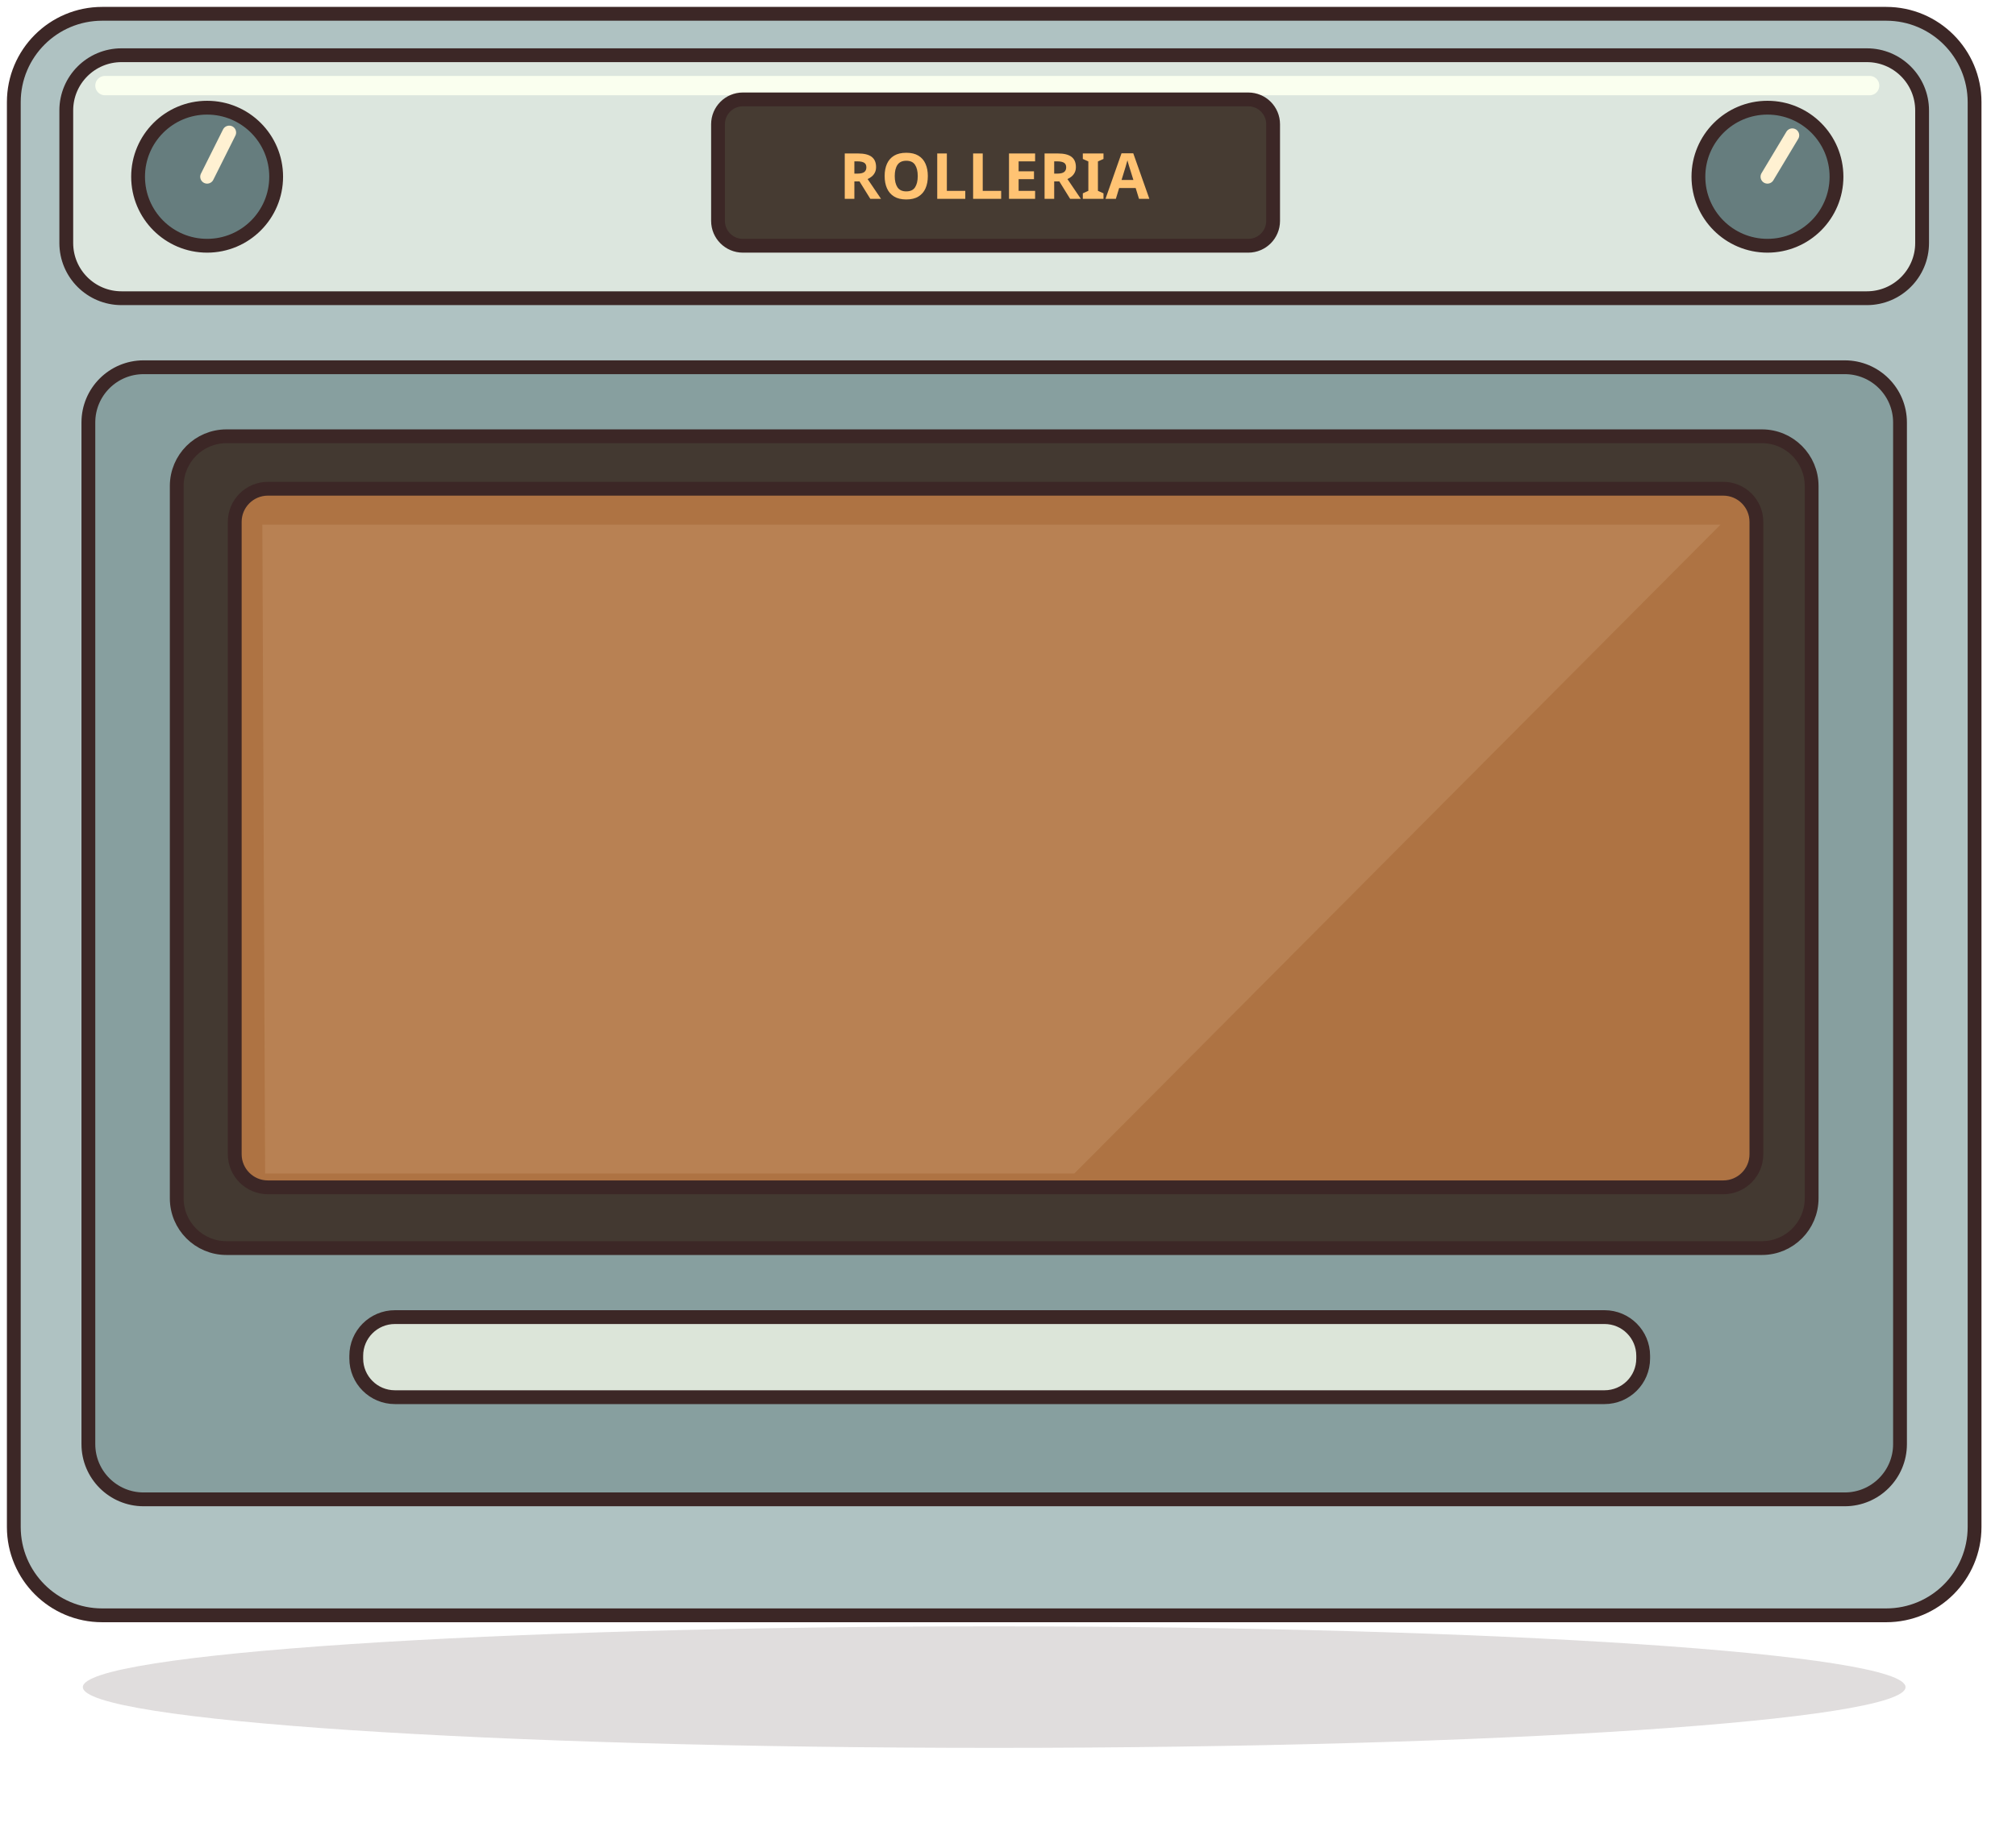
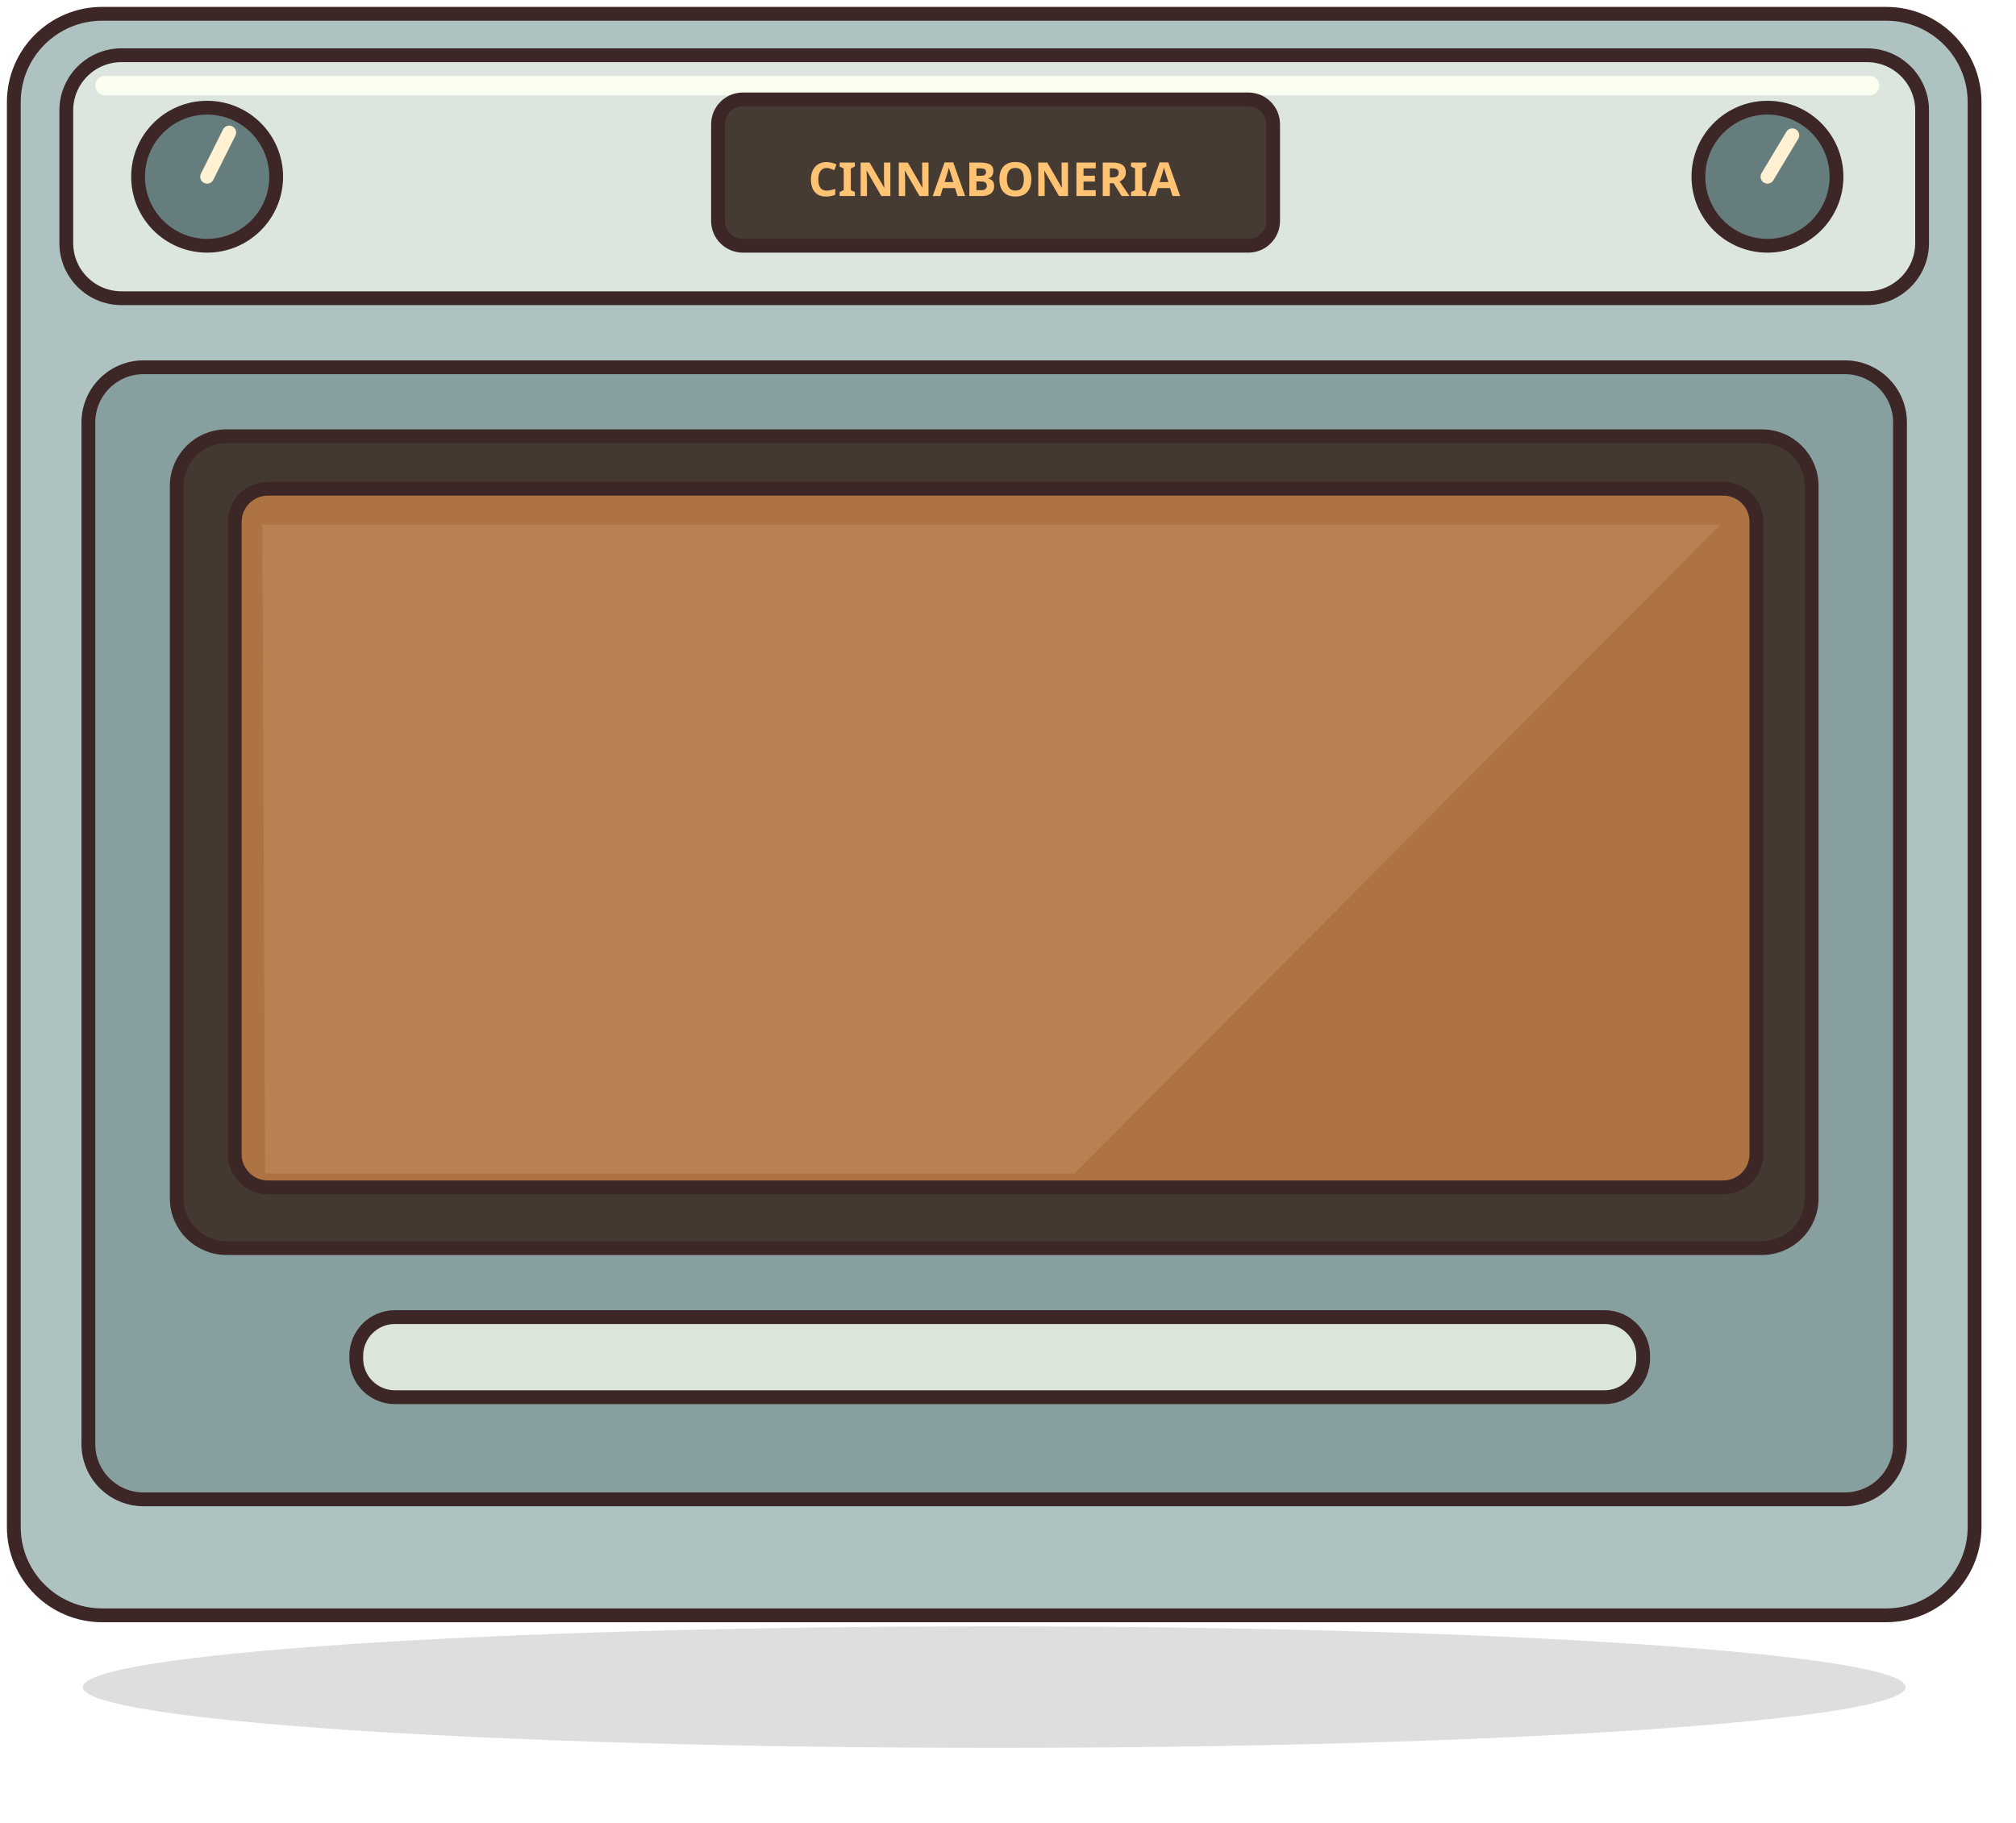
<svg xmlns="http://www.w3.org/2000/svg" width="730" height="660" viewBox="0 0 730 660" role="img" aria-labelledby="title">
  <ellipse cx="360" cy="611" rx="330" ry="22" fill="#382425" stroke="none" stroke-width="0" opacity=".16" />
  <rect x="5" y="5" width="710" height="580" rx="32" fill="#afc2c2" stroke="#3c2726" stroke-width="5" />
  <rect x="24" y="20" width="672" height="88" rx="20" fill="#dce6de" stroke="#3c2726" stroke-width="5" />
  <path d="M 38 31 L 677 31" fill="none" stroke="#faffef" stroke-width="7" stroke-linecap="round" stroke-linejoin="round" />
  <ellipse cx="75" cy="64" rx="25" ry="25" fill="#667d7e" stroke="#3c2726" stroke-width="5" />
  <path d="M 75 64 L 83 48" fill="none" stroke="#fff1d2" stroke-width="5" stroke-linecap="round" stroke-linejoin="round" />
  <ellipse cx="640" cy="64" rx="25" ry="25" fill="#667d7e" stroke="#3c2726" stroke-width="5" />
  <path d="M 640 64 L 649 49" fill="none" stroke="#fff1d2" stroke-width="5" stroke-linecap="round" stroke-linejoin="round" />
  <rect x="260" y="36" width="201" height="53" rx="9" fill="#463b32" stroke="#3c2726" stroke-width="5" />
-   <text x="360" y="72" text-anchor="middle" font-family="Trebuchet MS, sans-serif" font-size="23" font-weight="900" fill="#ffc373">ROLLERIA</text>
+   <text x="360" y="71" text-anchor="middle" font-family="Trebuchet MS, sans-serif" font-size="17" font-weight="900" fill="#ffc373">CINNABONERIA</text>
  <g transform="translate(25 130) scale(0.94)">
    <rect x="10" y="10" width="690" height="420" rx="28" fill="#5c3d34" stroke="#3c2726" stroke-width="5" />
    <rect x="31" y="32" width="648" height="376" rx="18" fill="#2f2929" stroke="#3c2726" stroke-width="5" />
    <rect x="57" y="58" width="596" height="315" rx="12" fill="#85583c" stroke="#3c2726" stroke-width="5" />
    <path d="M 75 340 L 636 340 M 75 245 L 636 245 M 75 149 L 636 149" fill="none" stroke="#c0874e" stroke-width="7" stroke-linecap="round" stroke-linejoin="round" />
  </g>
  <g id="oven-door">
    <rect x="32" y="133" width="656" height="410" rx="20" fill="#879f9f" stroke="#3c2726" stroke-width="5" />
    <rect x="64" y="158" width="592" height="294" rx="18" fill="#433931" stroke="#3c2726" stroke-width="5" />
    <rect x="85" y="177" width="551" height="253" rx="12" fill="#ae7343" stroke="#3c2726" stroke-width="5" />
    <path d="M 95 190 L 623 190 L 389 425 L 96 425 Z" fill="#fff1cb" stroke="none" stroke-width="0" stroke-linecap="round" stroke-linejoin="round" opacity=".12" />
    <rect x="129" y="477" width="466" height="29" rx="14" fill="#dce5d9" stroke="#3c2726" stroke-width="5" />
  </g>
</svg>
